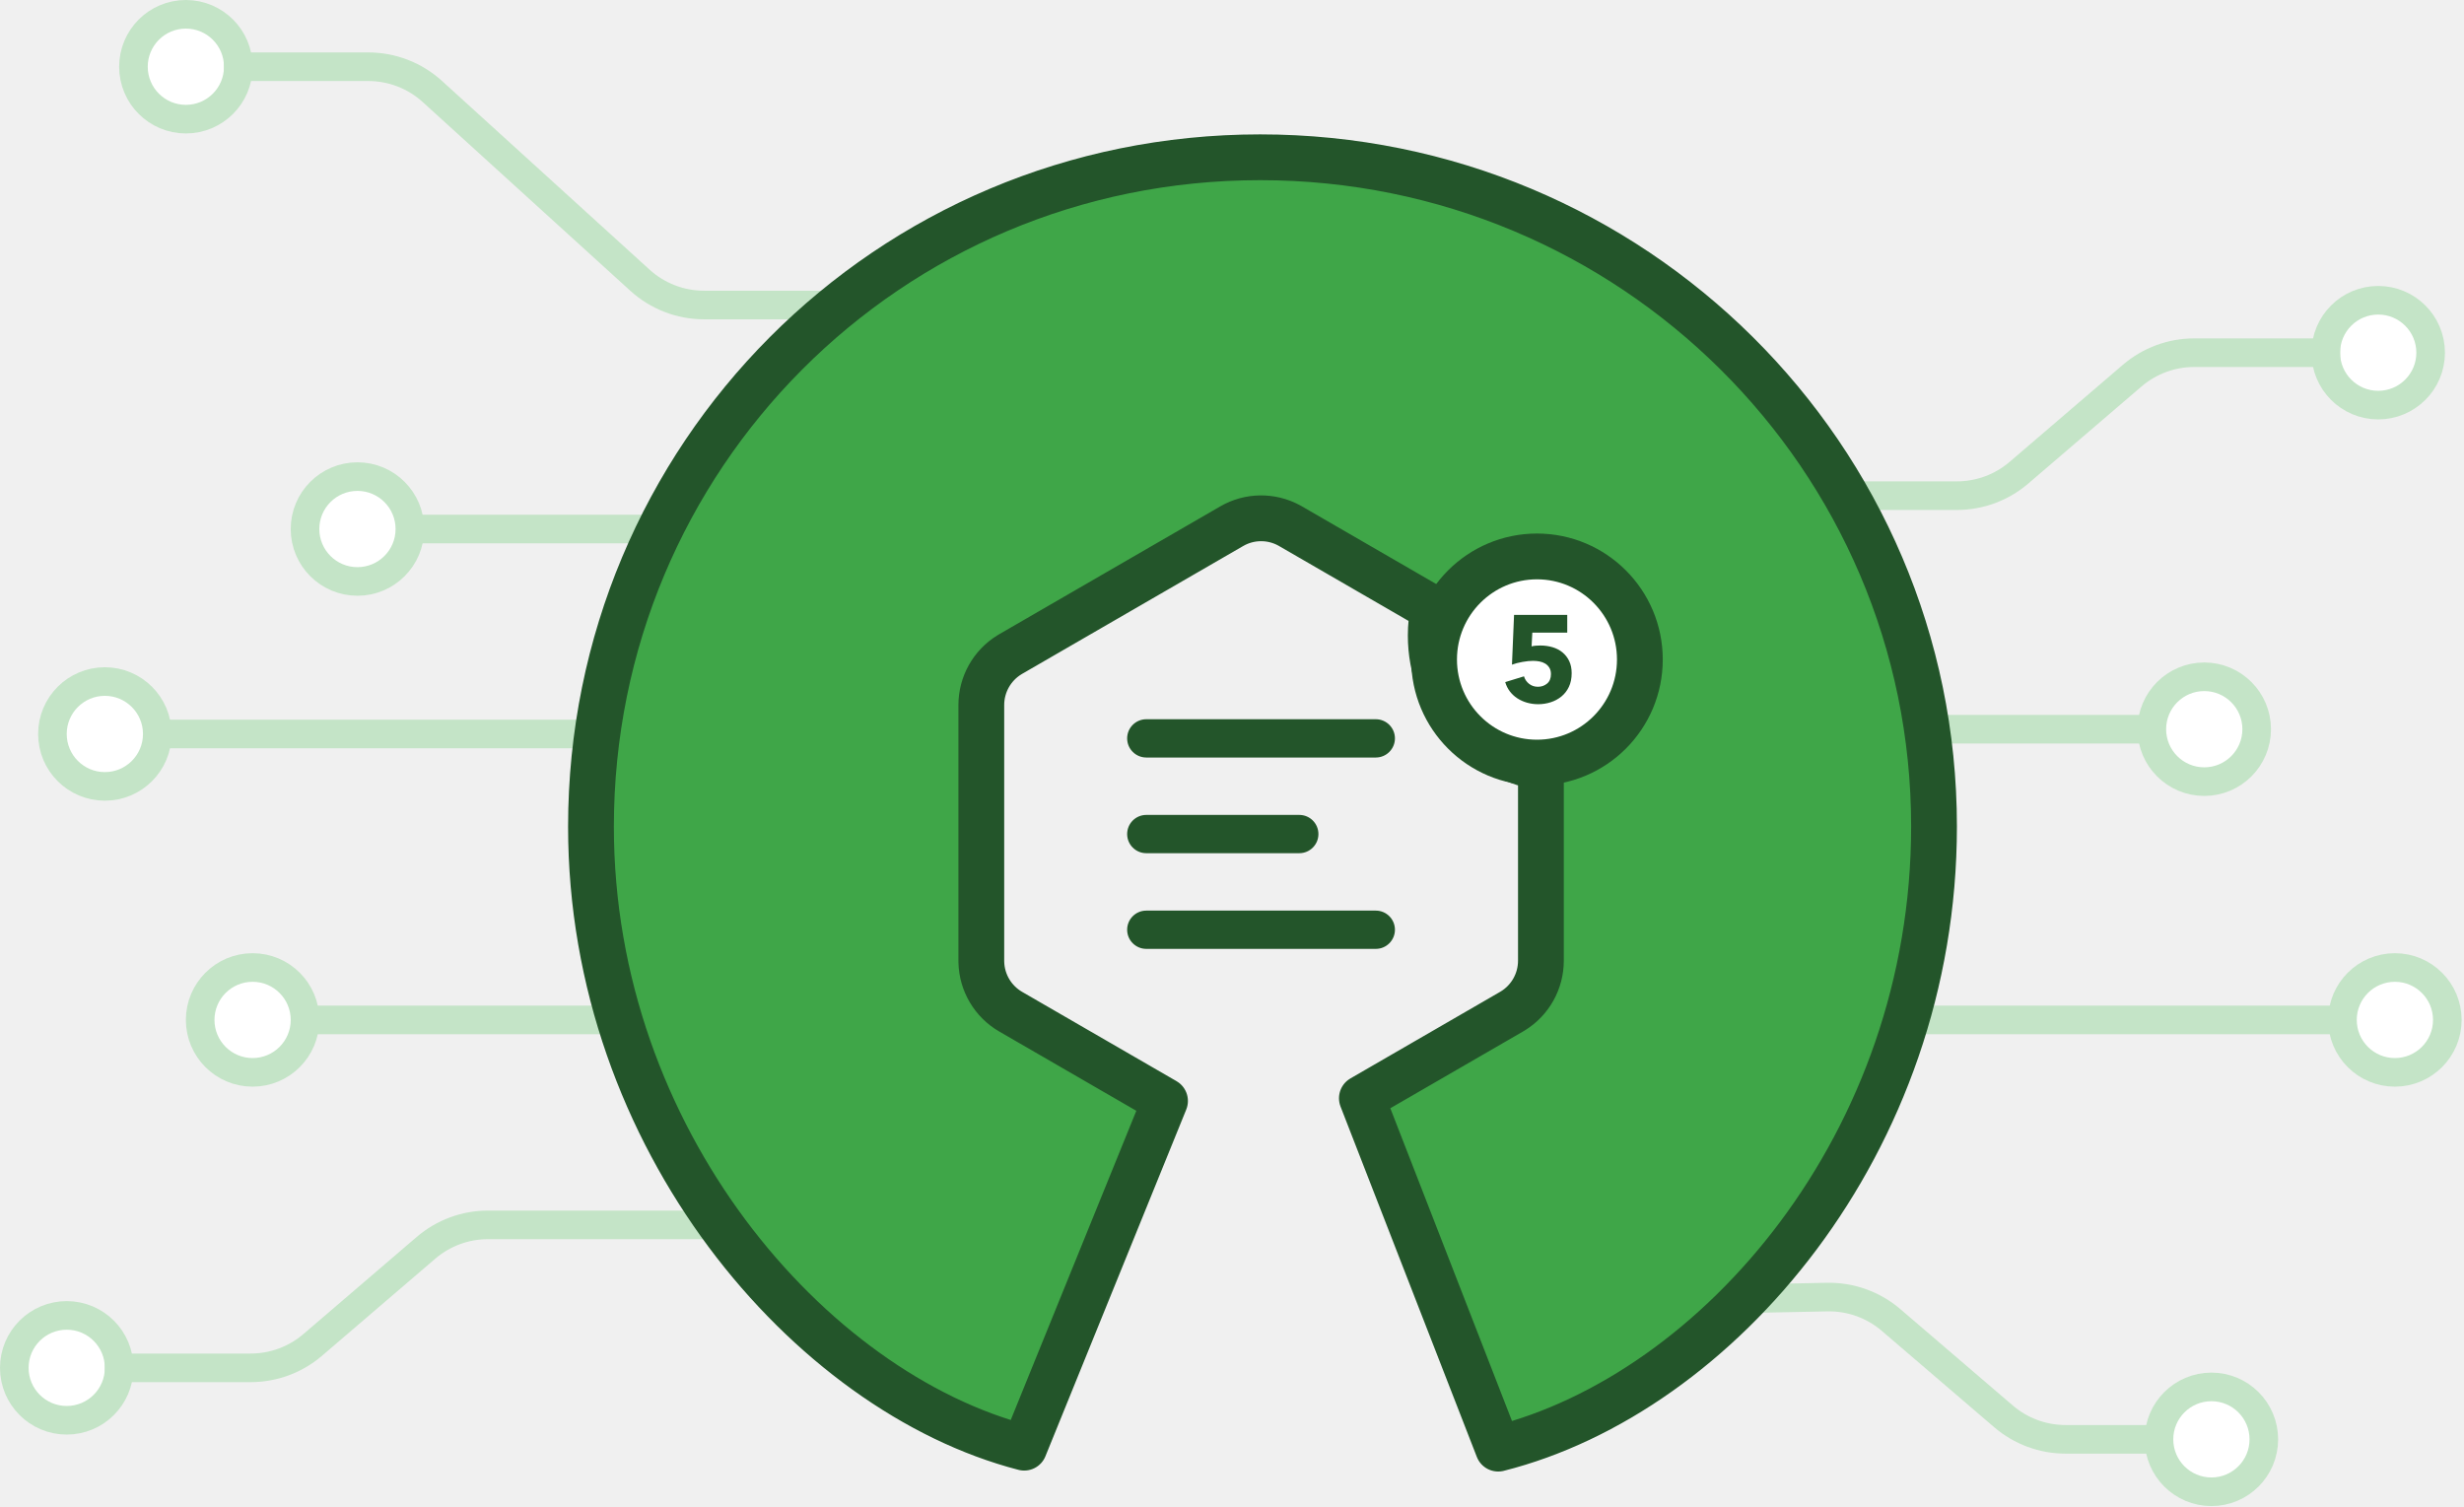
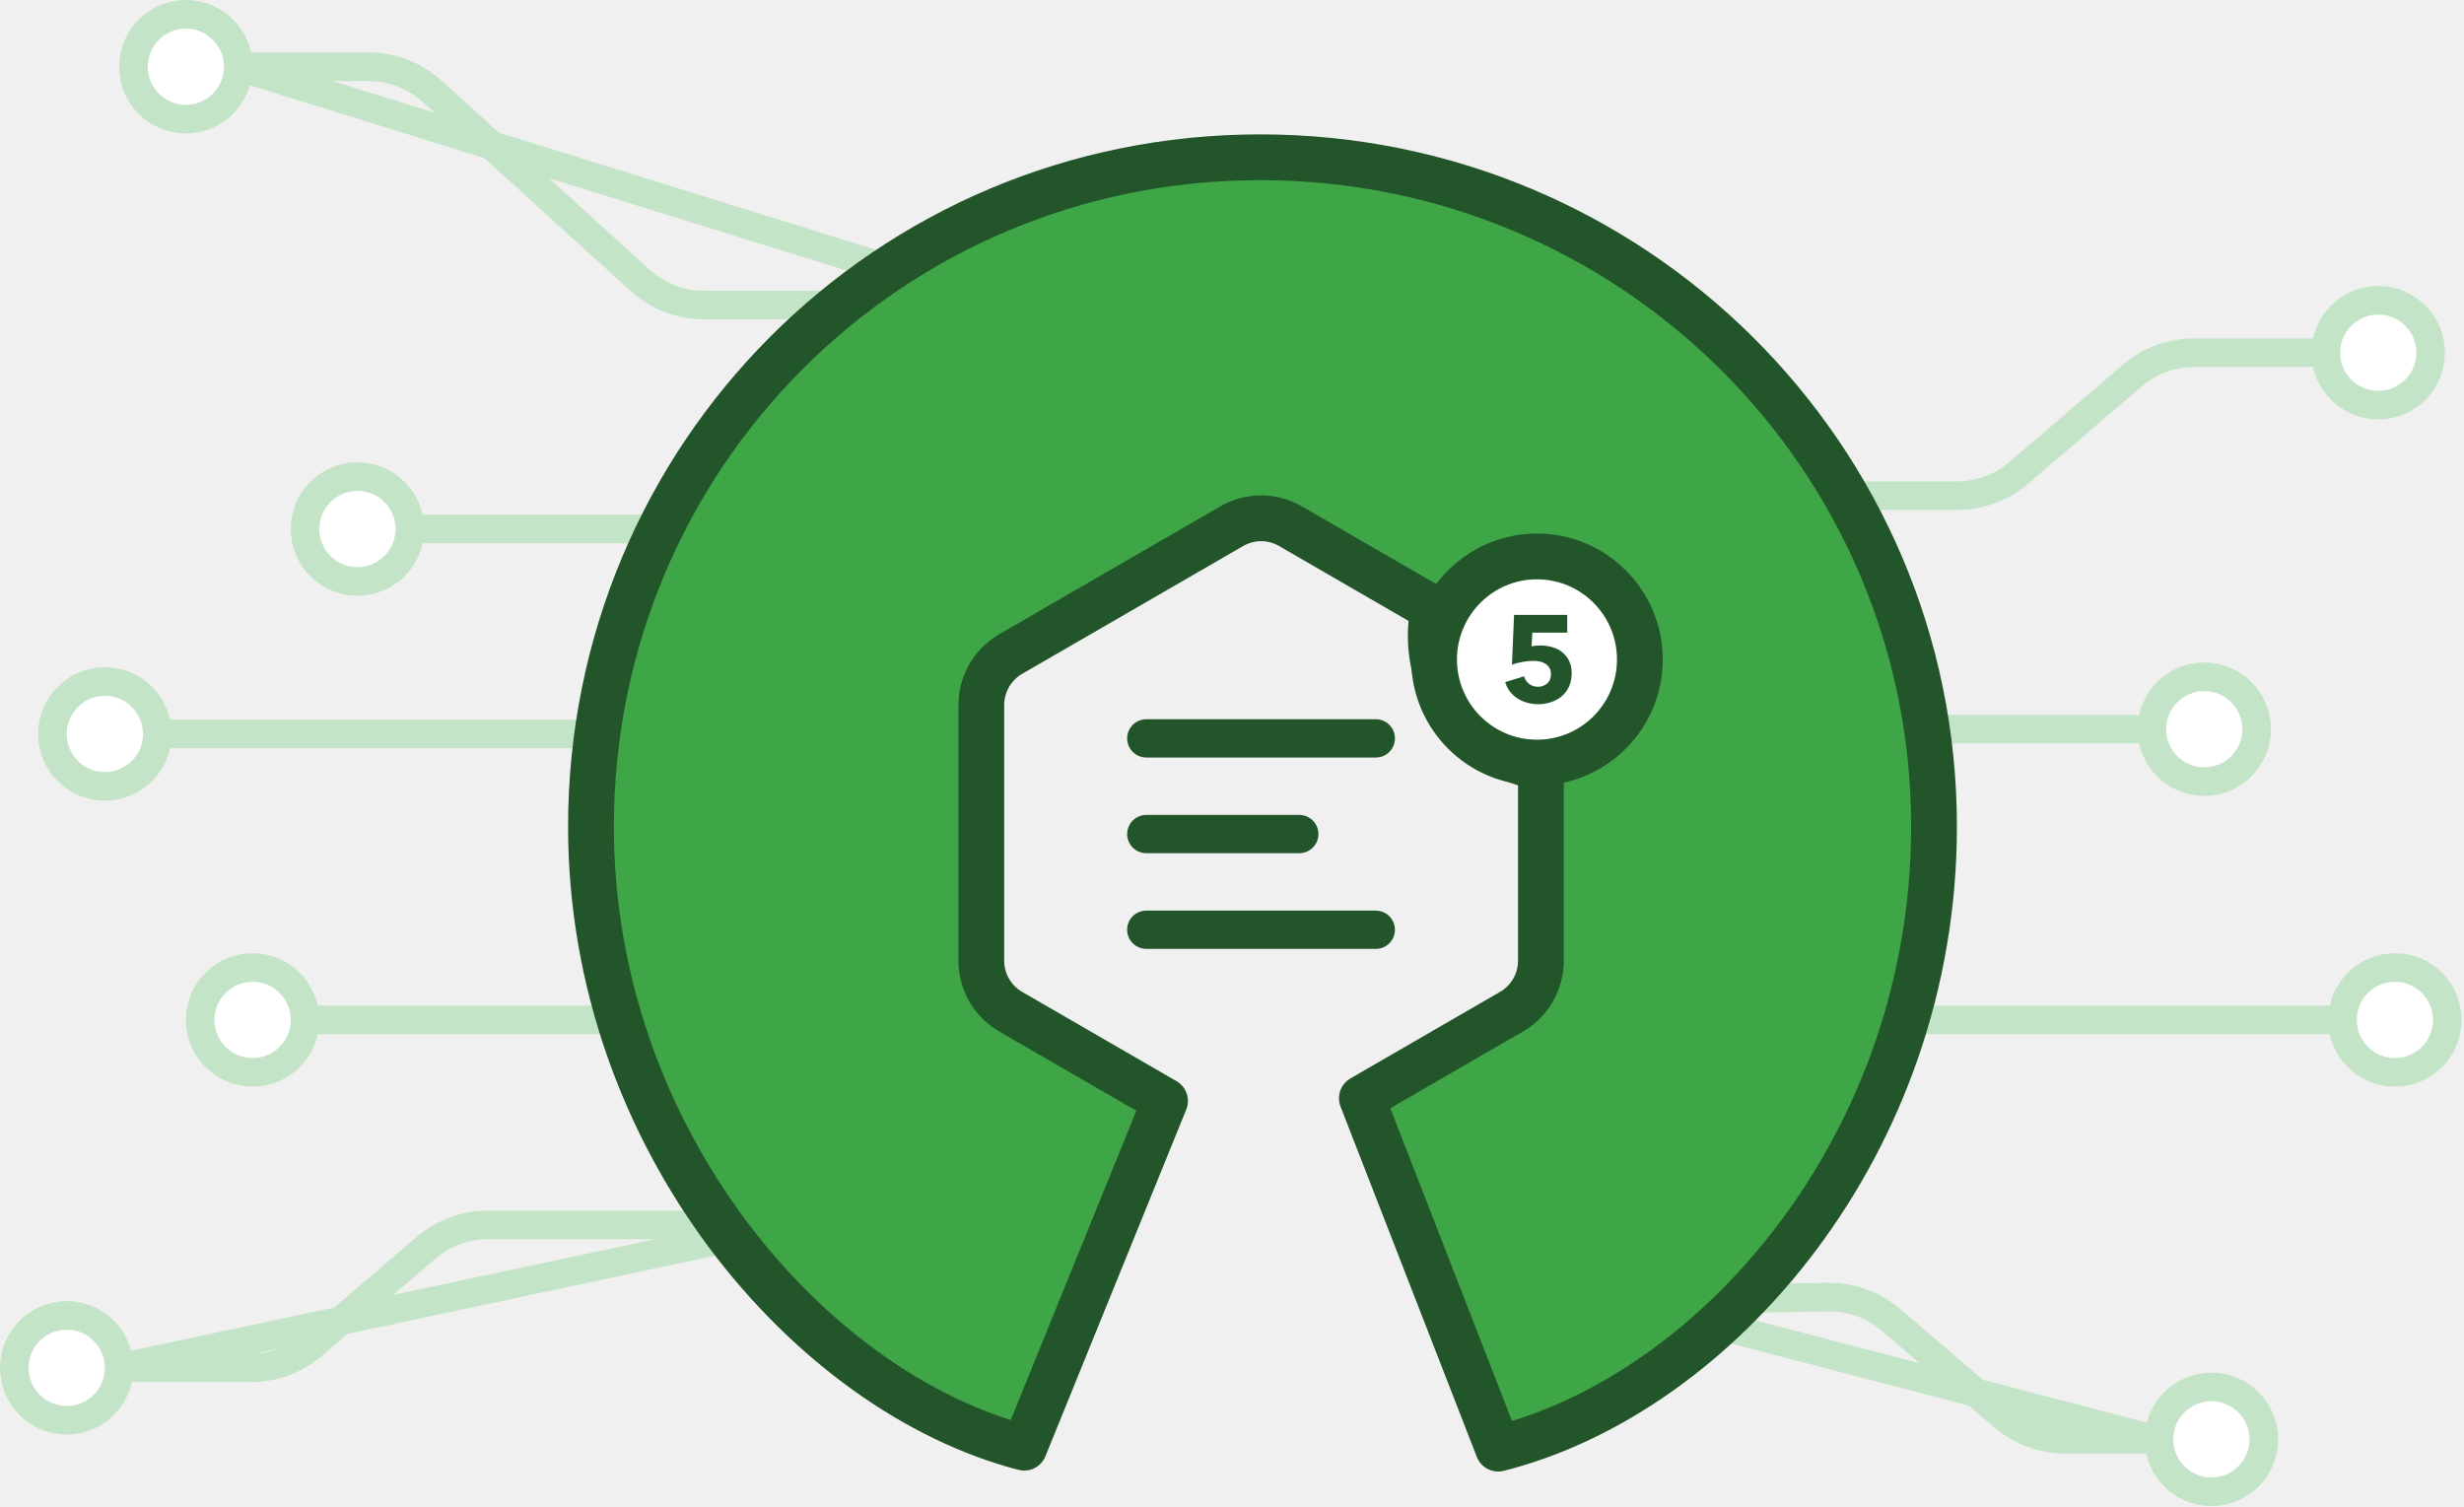
- <svg xmlns="http://www.w3.org/2000/svg" width="517" height="316" viewBox="0 0 517 316">
-   <g transform="translate(3 3)" fill="none" fill-rule="evenodd">
-     <circle stroke="#C4E4C7" stroke-width="6" fill="#FFF" fill-rule="nonzero" stroke-linecap="round" stroke-linejoin="round" cx="11" cy="284" r="11" />
-     <circle stroke="#C4E4C7" stroke-width="6" fill="#FFF" fill-rule="nonzero" stroke-linecap="round" stroke-linejoin="round" cx="19" cy="151" r="11" />
-     <circle stroke="#C4E4C7" stroke-width="6" fill="#FFF" fill-rule="nonzero" stroke-linecap="round" stroke-linejoin="round" cx="36" cy="11" r="11" />
-     <path d="M22 284h27.602a20 20 0 0 0 13.015-4.815l23.766-20.37A20 20 0 0 1 99.398 254H163M47 11h27.268a20 20 0 0 1 13.453 5.201L131.28 55.8A20 20 0 0 0 144.732 61H208M31 151h141" stroke="#C4E4C7" stroke-width="6" stroke-linecap="square" />
-     <circle stroke="#C4E4C7" stroke-width="6" fill="#FFF" fill-rule="nonzero" stroke-linecap="round" stroke-linejoin="round" cx="72" cy="108" r="11" />
-     <path stroke="#C4E4C7" stroke-width="6" stroke-linecap="square" d="M84 108h141" />
-     <circle stroke="#C4E4C7" stroke-width="6" fill="#FFF" fill-rule="nonzero" stroke-linecap="round" stroke-linejoin="round" cx="50" cy="211" r="11" />
-     <path stroke="#C4E4C7" stroke-width="6" stroke-linecap="square" d="M62 211h141" />
-     <circle stroke="#C4E4C7" stroke-width="6" fill="#FFF" fill-rule="nonzero" stroke-linecap="round" stroke-linejoin="round" transform="matrix(-1 0 0 1 922 0)" cx="461" cy="299" r="11" />
-     <circle stroke="#C4E4C7" stroke-width="6" fill="#FFF" fill-rule="nonzero" stroke-linecap="round" stroke-linejoin="round" transform="matrix(-1 0 0 1 919 0)" cx="459.5" cy="150" r="11" />
-     <circle stroke="#C4E4C7" stroke-width="6" fill="#FFF" fill-rule="nonzero" stroke-linecap="round" stroke-linejoin="round" transform="matrix(-1 0 0 1 992 0)" cx="496" cy="71" r="11" />
-     <path d="M449 299h-18.602a20 20 0 0 1-13.015-4.815l-23.592-20.222a20 20 0 0 0-13.416-4.81L338 270M485 71h-27.602a20 20 0 0 0-13.015 4.815l-23.766 20.37A20 20 0 0 1 407.602 101H344" stroke="#C4E4C7" stroke-width="6" stroke-linecap="square" />
-     <circle stroke="#C4E4C7" stroke-width="6" fill="#FFF" fill-rule="nonzero" stroke-linecap="round" stroke-linejoin="round" transform="matrix(-1 0 0 1 999 0)" cx="499.5" cy="211" r="11" />
-     <path stroke="#C4E4C7" stroke-width="6" stroke-linecap="square" d="M487.5 211h-141M447.5 150H349" />
-     <g transform="translate(121 30)" fill-rule="nonzero">
-       <path d="M140.4 0c78.1 0 141.4 62.85 141.4 140.4 0 66.5-45.4 118.95-91.45 130.55l-28.599-73.517 31.397-18.16.284-.168a12.364 12.364 0 0 0 5.885-10.534v-40.546c-13.142-2.35-23.118-13.843-23.118-27.667 0-1.921.193-3.797.56-5.61l-29.982-17.342-.32-.18a12.318 12.318 0 0 0-12.017.18l-46.372 26.82-.283.17a12.364 12.364 0 0 0-5.885 10.533v53.642l.004.33a12.362 12.362 0 0 0 6.164 10.373L120.447 198 90.9 270.75C45.8 259.1 0 205.9 0 140.45 0 62.9 62.3 0 140.4 0z" stroke="#23552A" stroke-width="9.606" fill="#3FA648" stroke-linecap="round" stroke-linejoin="round" />
-       <path d="M164.674 158.062a4.014 4.014 0 0 1 4.014 4.015 4.014 4.014 0 0 1-4.014 4.015h-48.16a4.014 4.014 0 0 1-4.013-4.015 4.014 4.014 0 0 1 4.014-4.015h48.16zm-16.053-20.076a4.014 4.014 0 0 1 4.013 4.015 4.014 4.014 0 0 1-4.013 4.015h-32.106a4.014 4.014 0 0 1-4.014-4.015 4.014 4.014 0 0 1 4.014-4.015h32.106zm16.053-20.076a4.014 4.014 0 0 1 4.014 4.015 4.014 4.014 0 0 1-4.014 4.015h-48.16a4.014 4.014 0 0 1-4.013-4.015 4.014 4.014 0 0 1 4.014-4.015h48.16z" fill="#23552A" />
-       <ellipse stroke="#23552A" stroke-width="9.606" fill="#FFF" stroke-linecap="round" stroke-linejoin="round" cx="198.49" cy="105.378" rx="21.59" ry="21.628" />
-       <path d="M205.77 108.235c0 1.117-.198 2.083-.592 2.899a5.794 5.794 0 0 1-1.582 2.023c-.66.532-1.41.932-2.25 1.198-.84.266-1.707.4-2.598.4a8.466 8.466 0 0 1-2.354-.323 7.536 7.536 0 0 1-2.032-.915 6.183 6.183 0 0 1-1.569-1.455 5.823 5.823 0 0 1-.964-1.946l3.935-1.21c.189.635.544 1.159 1.067 1.57.523.413 1.145.62 1.865.62.737 0 1.376-.224 1.916-.67.54-.447.81-1.109.81-1.985 0-.532-.11-.979-.334-1.34a2.59 2.59 0 0 0-.861-.863 3.567 3.567 0 0 0-1.197-.45 7.055 7.055 0 0 0-1.337-.13c-.652 0-1.393.073-2.225.22-.831.146-1.573.339-2.225.58l.438-10.436h11.162v3.71h-7.33l-.154 2.886a5.51 5.51 0 0 1 .913-.142c.334-.025.638-.038.913-.038.909 0 1.766.12 2.572.36s1.505.606 2.096 1.095a5.247 5.247 0 0 1 1.402 1.817c.343.722.514 1.563.514 2.525z" fill="#23552A" />
-     </g>
-   </g>
+ <svg xmlns="http://www.w3.org/2000/svg" width="517" height="316" viewBox="0 0 517 316" fill="none">
+   <path d="M14 298C20.075 298 25 293.075 25 287C25 280.925 20.075 276 14 276C7.925 276 3 280.925 3 287C3 293.075 7.925 298 14 298Z" fill="white" stroke="#C4E4C7" stroke-width="6" stroke-linecap="round" stroke-linejoin="round" />
+   <path d="M22 165C28.075 165 33 160.075 33 154C33 147.925 28.075 143 22 143C15.925 143 11 147.925 11 154C11 160.075 15.925 165 22 165Z" fill="white" stroke="#C4E4C7" stroke-width="6" stroke-linecap="round" stroke-linejoin="round" />
+   <path d="M39 25C45.075 25 50 20.075 50 14C50 7.925 45.075 3 39 3C32.925 3 28 7.925 28 14C28 20.075 32.925 25 39 25Z" fill="white" stroke="#C4E4C7" stroke-width="6" stroke-linecap="round" stroke-linejoin="round" />
+   <path d="M34 154H175M25 287H52.602C57.376 287 61.992 285.292 65.617 282.185L89.383 261.815C93.008 258.708 97.624 257 102.398 257H166L25 287ZM50 14H77.268C82.243 14 87.04 15.854 90.721 19.201L134.28 58.8C137.961 62.146 142.757 64 147.732 64H211L50 14Z" stroke="#C4E4C7" stroke-width="6" stroke-linecap="square" />
+   <path d="M75 122C81.075 122 86 117.075 86 111C86 104.925 81.075 100 75 100C68.925 100 64 104.925 64 111C64 117.075 68.925 122 75 122Z" fill="white" stroke="#C4E4C7" stroke-width="6" stroke-linecap="round" stroke-linejoin="round" />
+   <path d="M87 111H228" stroke="#C4E4C7" stroke-width="6" stroke-linecap="square" />
+   <path d="M53 225C59.075 225 64 220.075 64 214C64 207.925 59.075 203 53 203C46.925 203 42 207.925 42 214C42 220.075 46.925 225 53 225Z" fill="white" stroke="#C4E4C7" stroke-width="6" stroke-linecap="round" stroke-linejoin="round" />
+   <path d="M65 214H206" stroke="#C4E4C7" stroke-width="6" stroke-linecap="square" />
+   <path d="M464 313C457.925 313 453 308.075 453 302C453 295.925 457.925 291 464 291C470.075 291 475 295.925 475 302C475 308.075 470.075 313 464 313Z" fill="white" stroke="#C4E4C7" stroke-width="6" stroke-linecap="round" stroke-linejoin="round" />
+   <path d="M462.5 164C456.425 164 451.5 159.075 451.5 153C451.5 146.925 456.425 142 462.5 142C468.575 142 473.5 146.925 473.5 153C473.5 159.075 468.575 164 462.5 164Z" fill="white" stroke="#C4E4C7" stroke-width="6" stroke-linecap="round" stroke-linejoin="round" />
+   <path d="M499 85C492.925 85 488 80.075 488 74C488 67.925 492.925 63 499 63C505.075 63 510 67.925 510 74C510 80.075 505.075 85 499 85Z" fill="white" stroke="#C4E4C7" stroke-width="6" stroke-linecap="round" stroke-linejoin="round" />
+   <path d="M488 74H460.398C455.624 74 451.008 75.708 447.383 78.815L423.617 99.185C419.992 102.292 415.376 104 410.602 104H347M452 302H433.398C428.624 302 424.008 300.292 420.383 297.185L396.791 276.963C393.061 273.767 388.286 272.054 383.375 272.153L341 273L452 302Z" stroke="#C4E4C7" stroke-width="6" stroke-linecap="square" />
+   <path d="M502.5 225C496.425 225 491.5 220.075 491.5 214C491.5 207.925 496.425 203 502.5 203C508.575 203 513.5 207.925 513.5 214C513.5 220.075 508.575 225 502.5 225Z" fill="white" stroke="#C4E4C7" stroke-width="6" stroke-linecap="round" stroke-linejoin="round" />
+   <path d="M450.5 153H352M490.5 214H349.5H490.5Z" stroke="#C4E4C7" stroke-width="6" stroke-linecap="square" />
+   <path d="M264.4 33C342.5 33 405.8 95.85 405.8 173.4C405.8 239.9 360.4 292.35 314.35 303.95L285.751 230.433L317.148 212.273L317.432 212.105C319.231 210.998 320.717 209.449 321.747 207.605C322.777 205.761 323.318 203.683 323.317 201.571V161.025C310.175 158.675 300.199 147.182 300.199 133.358C300.199 131.437 300.392 129.561 300.759 127.748L270.777 110.406L270.457 110.226C268.605 109.227 266.529 108.719 264.425 108.751C262.321 108.782 260.261 109.352 258.44 110.406L212.068 137.226L211.785 137.396C209.986 138.503 208.501 140.052 207.47 141.896C206.44 143.74 205.9 145.817 205.9 147.929V201.571L205.904 201.901C205.96 204.013 206.555 206.075 207.634 207.891C208.714 209.707 210.24 211.216 212.068 212.274L244.447 231L214.9 303.75C169.8 292.1 124 238.9 124 173.45C124 95.9 186.3 33 264.4 33Z" fill="#3FA648" stroke="#23552A" stroke-width="9.606" stroke-linecap="round" stroke-linejoin="round" />
+   <path d="M288.674 191.062C289.201 191.062 289.723 191.166 290.21 191.368C290.697 191.569 291.14 191.865 291.513 192.238C291.885 192.611 292.181 193.054 292.383 193.541C292.584 194.028 292.688 194.55 292.688 195.077C292.688 195.604 292.584 196.126 292.383 196.613C292.181 197.101 291.885 197.543 291.513 197.916C291.14 198.289 290.697 198.585 290.21 198.786C289.723 198.988 289.201 199.092 288.674 199.092H240.514C239.987 199.092 239.465 198.988 238.978 198.786C238.491 198.584 238.049 198.288 237.676 197.916C237.303 197.543 237.008 197.1 236.806 196.613C236.605 196.126 236.501 195.604 236.501 195.077C236.501 194.55 236.605 194.028 236.806 193.541C237.008 193.054 237.304 192.611 237.676 192.238C238.049 191.865 238.492 191.569 238.979 191.368C239.466 191.166 239.988 191.062 240.515 191.062H288.675H288.674ZM272.621 170.986C273.148 170.986 273.67 171.09 274.157 171.292C274.644 171.494 275.086 171.79 275.459 172.162C275.832 172.535 276.127 172.978 276.329 173.465C276.53 173.952 276.634 174.474 276.634 175.001C276.634 175.528 276.53 176.05 276.329 176.537C276.127 177.024 275.832 177.467 275.459 177.84C275.086 178.212 274.644 178.508 274.157 178.71C273.67 178.912 273.148 179.016 272.621 179.016H240.515C239.988 179.016 239.466 178.912 238.979 178.71C238.492 178.509 238.049 178.213 237.676 177.84C237.304 177.467 237.008 177.025 236.806 176.537C236.605 176.05 236.501 175.528 236.501 175.001C236.501 174.474 236.605 173.952 236.806 173.465C237.008 172.978 237.304 172.535 237.676 172.162C238.049 171.789 238.492 171.493 238.979 171.292C239.466 171.09 239.988 170.986 240.515 170.986H272.621ZM288.674 150.91C289.201 150.91 289.723 151.014 290.21 151.216C290.697 151.417 291.14 151.713 291.513 152.086C291.885 152.459 292.181 152.902 292.383 153.389C292.584 153.876 292.688 154.398 292.688 154.925C292.688 155.452 292.584 155.974 292.383 156.461C292.181 156.949 291.885 157.391 291.513 157.764C291.14 158.137 290.697 158.433 290.21 158.634C289.723 158.836 289.201 158.94 288.674 158.94H240.514C239.987 158.94 239.465 158.836 238.978 158.634C238.491 158.432 238.049 158.136 237.676 157.764C237.303 157.391 237.008 156.948 236.806 156.461C236.605 155.974 236.501 155.452 236.501 154.925C236.501 154.398 236.605 153.876 236.806 153.389C237.008 152.902 237.304 152.459 237.676 152.086C238.049 151.713 238.492 151.417 238.979 151.216C239.466 151.014 239.988 150.91 240.515 150.91H288.675H288.674Z" fill="#23552A" />
+   <path d="M322.49 160.006C334.414 160.006 344.08 150.323 344.08 138.378C344.08 126.433 334.414 116.75 322.49 116.75C310.566 116.75 300.9 126.433 300.9 138.378C300.9 150.323 310.566 160.006 322.49 160.006Z" fill="white" stroke="#23552A" stroke-width="9.606" stroke-linecap="round" stroke-linejoin="round" />
+   <path d="M329.77 141.235C329.77 142.352 329.572 143.318 329.178 144.134C328.809 144.918 328.268 145.609 327.596 146.157C326.936 146.689 326.186 147.089 325.346 147.355C324.506 147.621 323.639 147.755 322.748 147.755C321.952 147.758 321.16 147.65 320.394 147.432C319.675 147.229 318.99 146.921 318.362 146.517C317.758 146.127 317.227 145.634 316.793 145.062C316.352 144.479 316.025 143.819 315.829 143.116L319.764 141.906C319.953 142.541 320.308 143.065 320.831 143.476C321.354 143.889 321.976 144.096 322.696 144.096C323.433 144.096 324.072 143.872 324.612 143.426C325.152 142.979 325.422 142.317 325.422 141.441C325.422 140.909 325.312 140.462 325.088 140.101C324.874 139.749 324.579 139.453 324.227 139.238C323.858 139.017 323.453 138.865 323.03 138.788C322.589 138.702 322.142 138.659 321.693 138.658C321.041 138.658 320.3 138.731 319.468 138.878C318.637 139.024 317.895 139.217 317.243 139.458L317.681 129.022H328.843V132.732H321.513L321.359 135.618C321.659 135.545 321.964 135.498 322.272 135.476C322.606 135.451 322.91 135.438 323.185 135.438C324.094 135.438 324.951 135.558 325.757 135.798C326.563 136.038 327.262 136.404 327.853 136.893C328.449 137.388 328.927 138.008 329.255 138.71C329.598 139.432 329.769 140.273 329.769 141.235H329.77Z" fill="#23552A" />
</svg>
